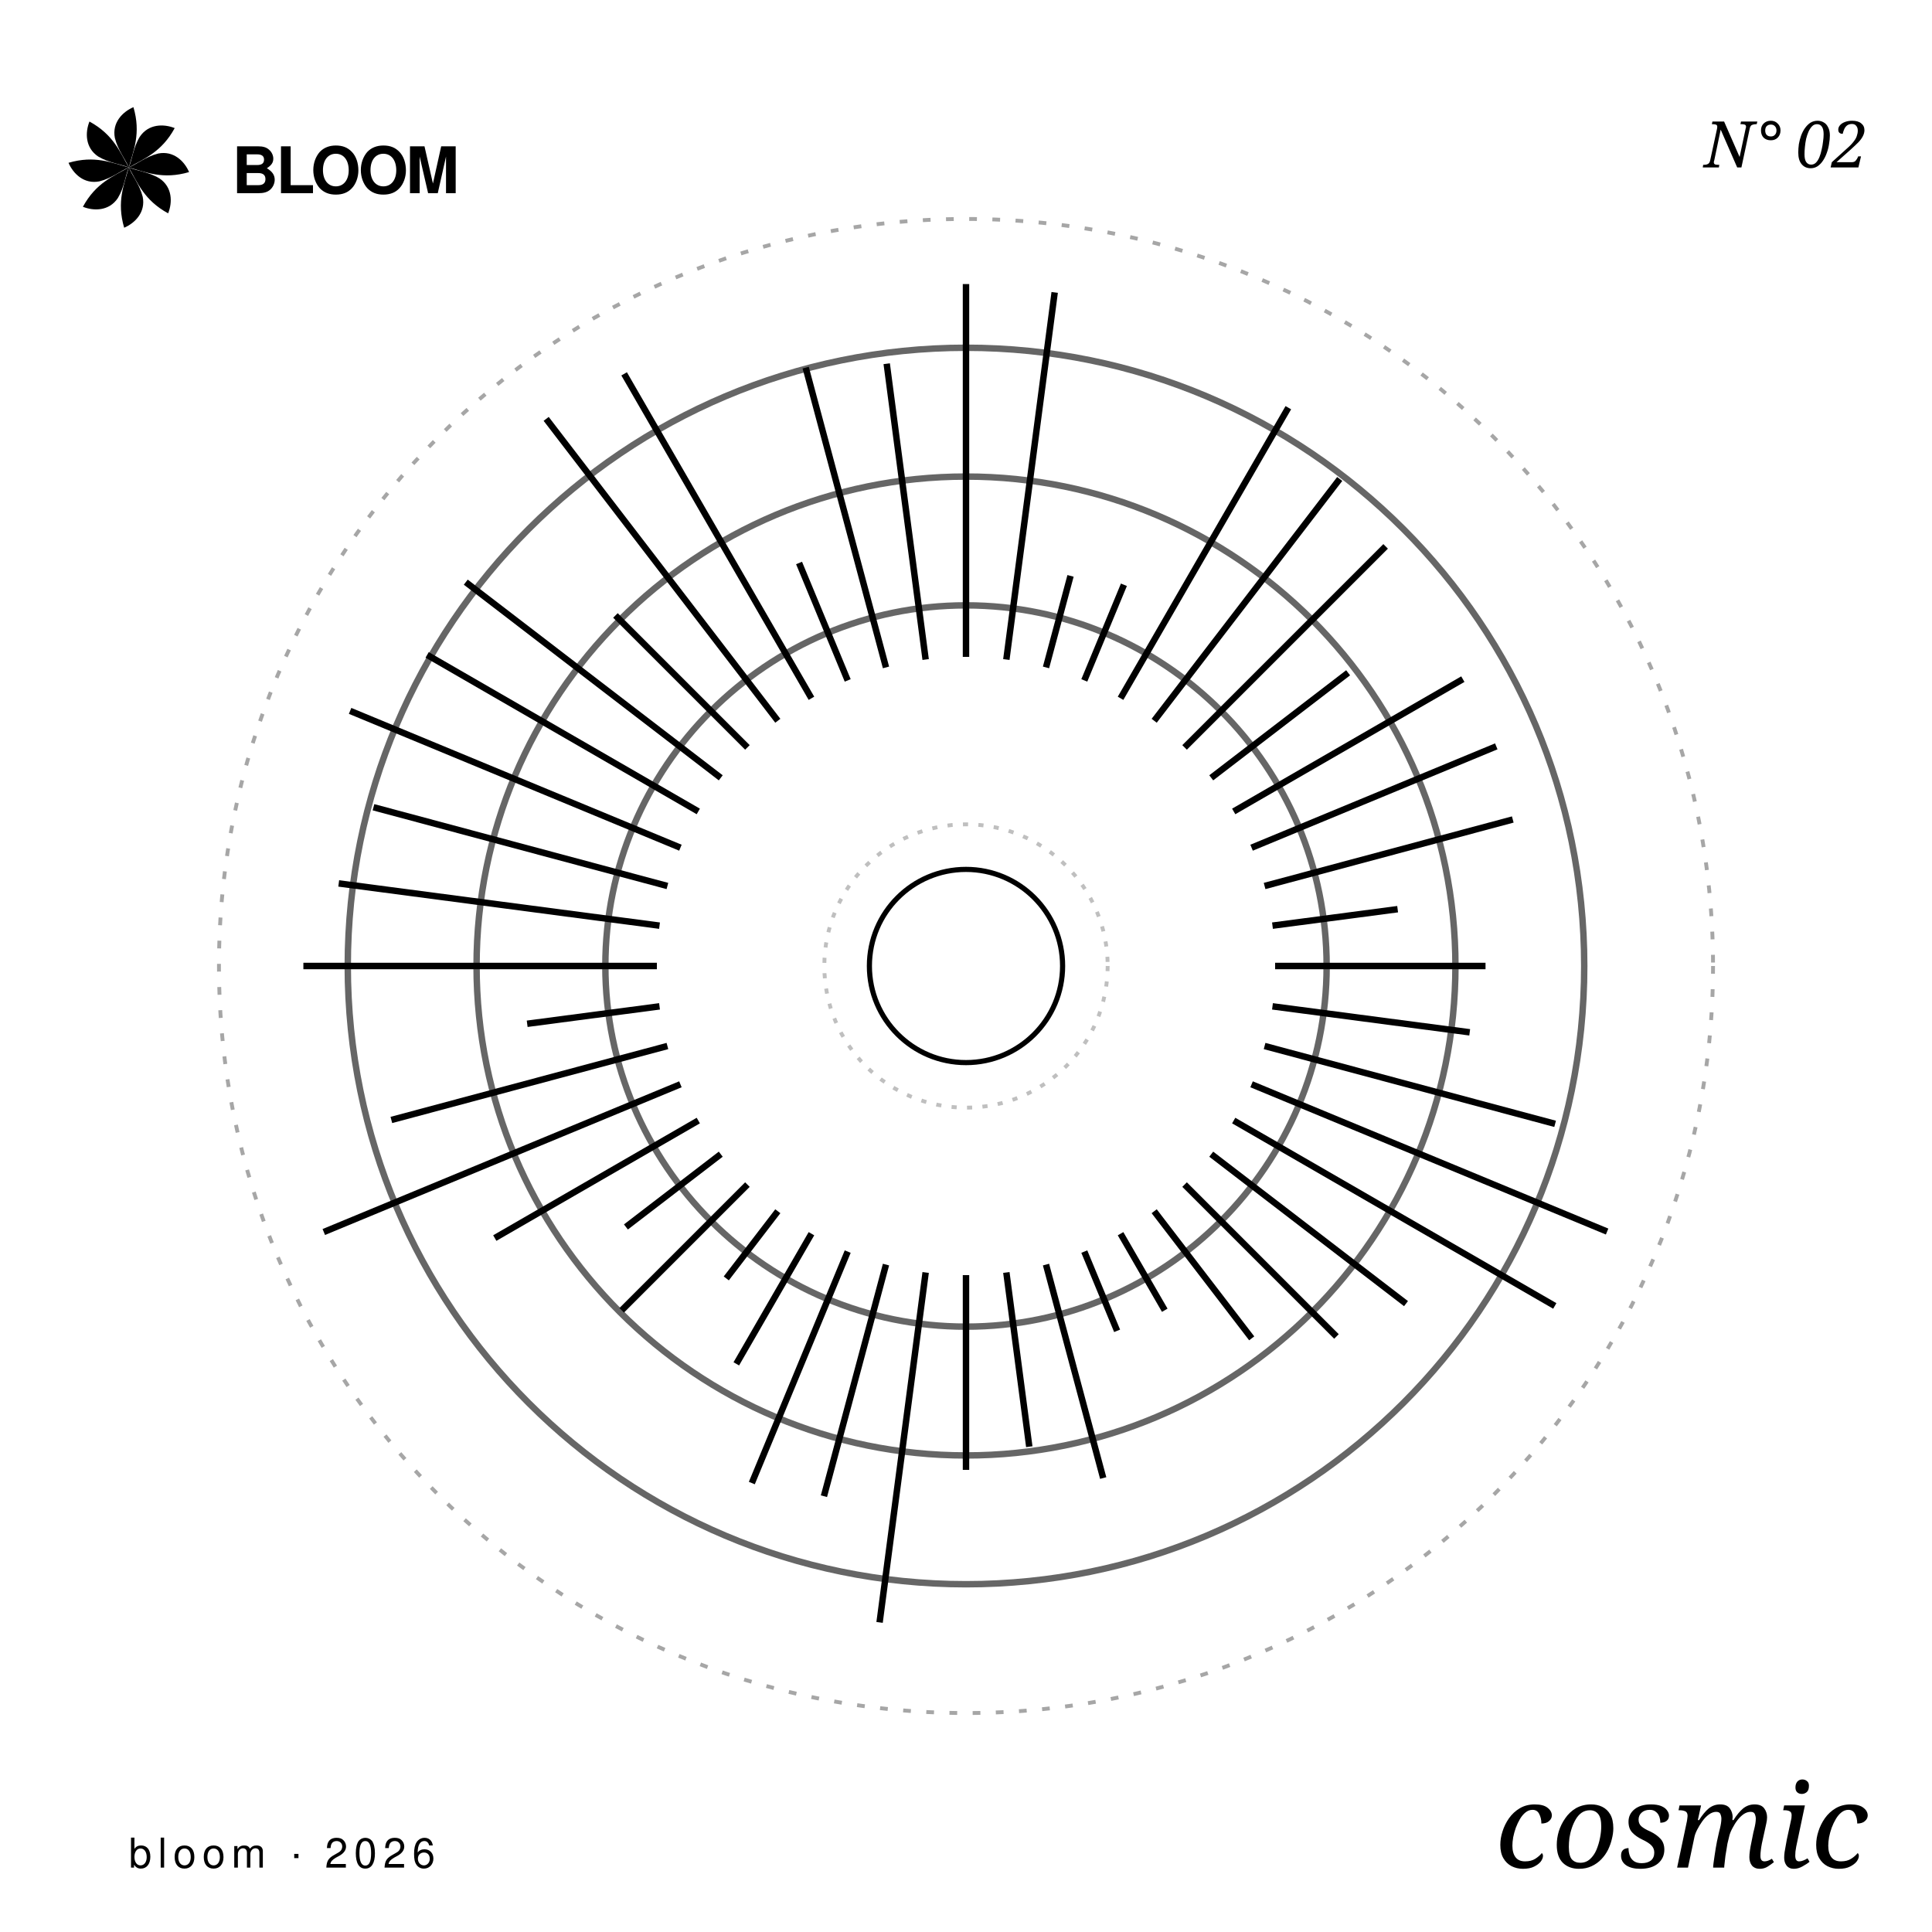
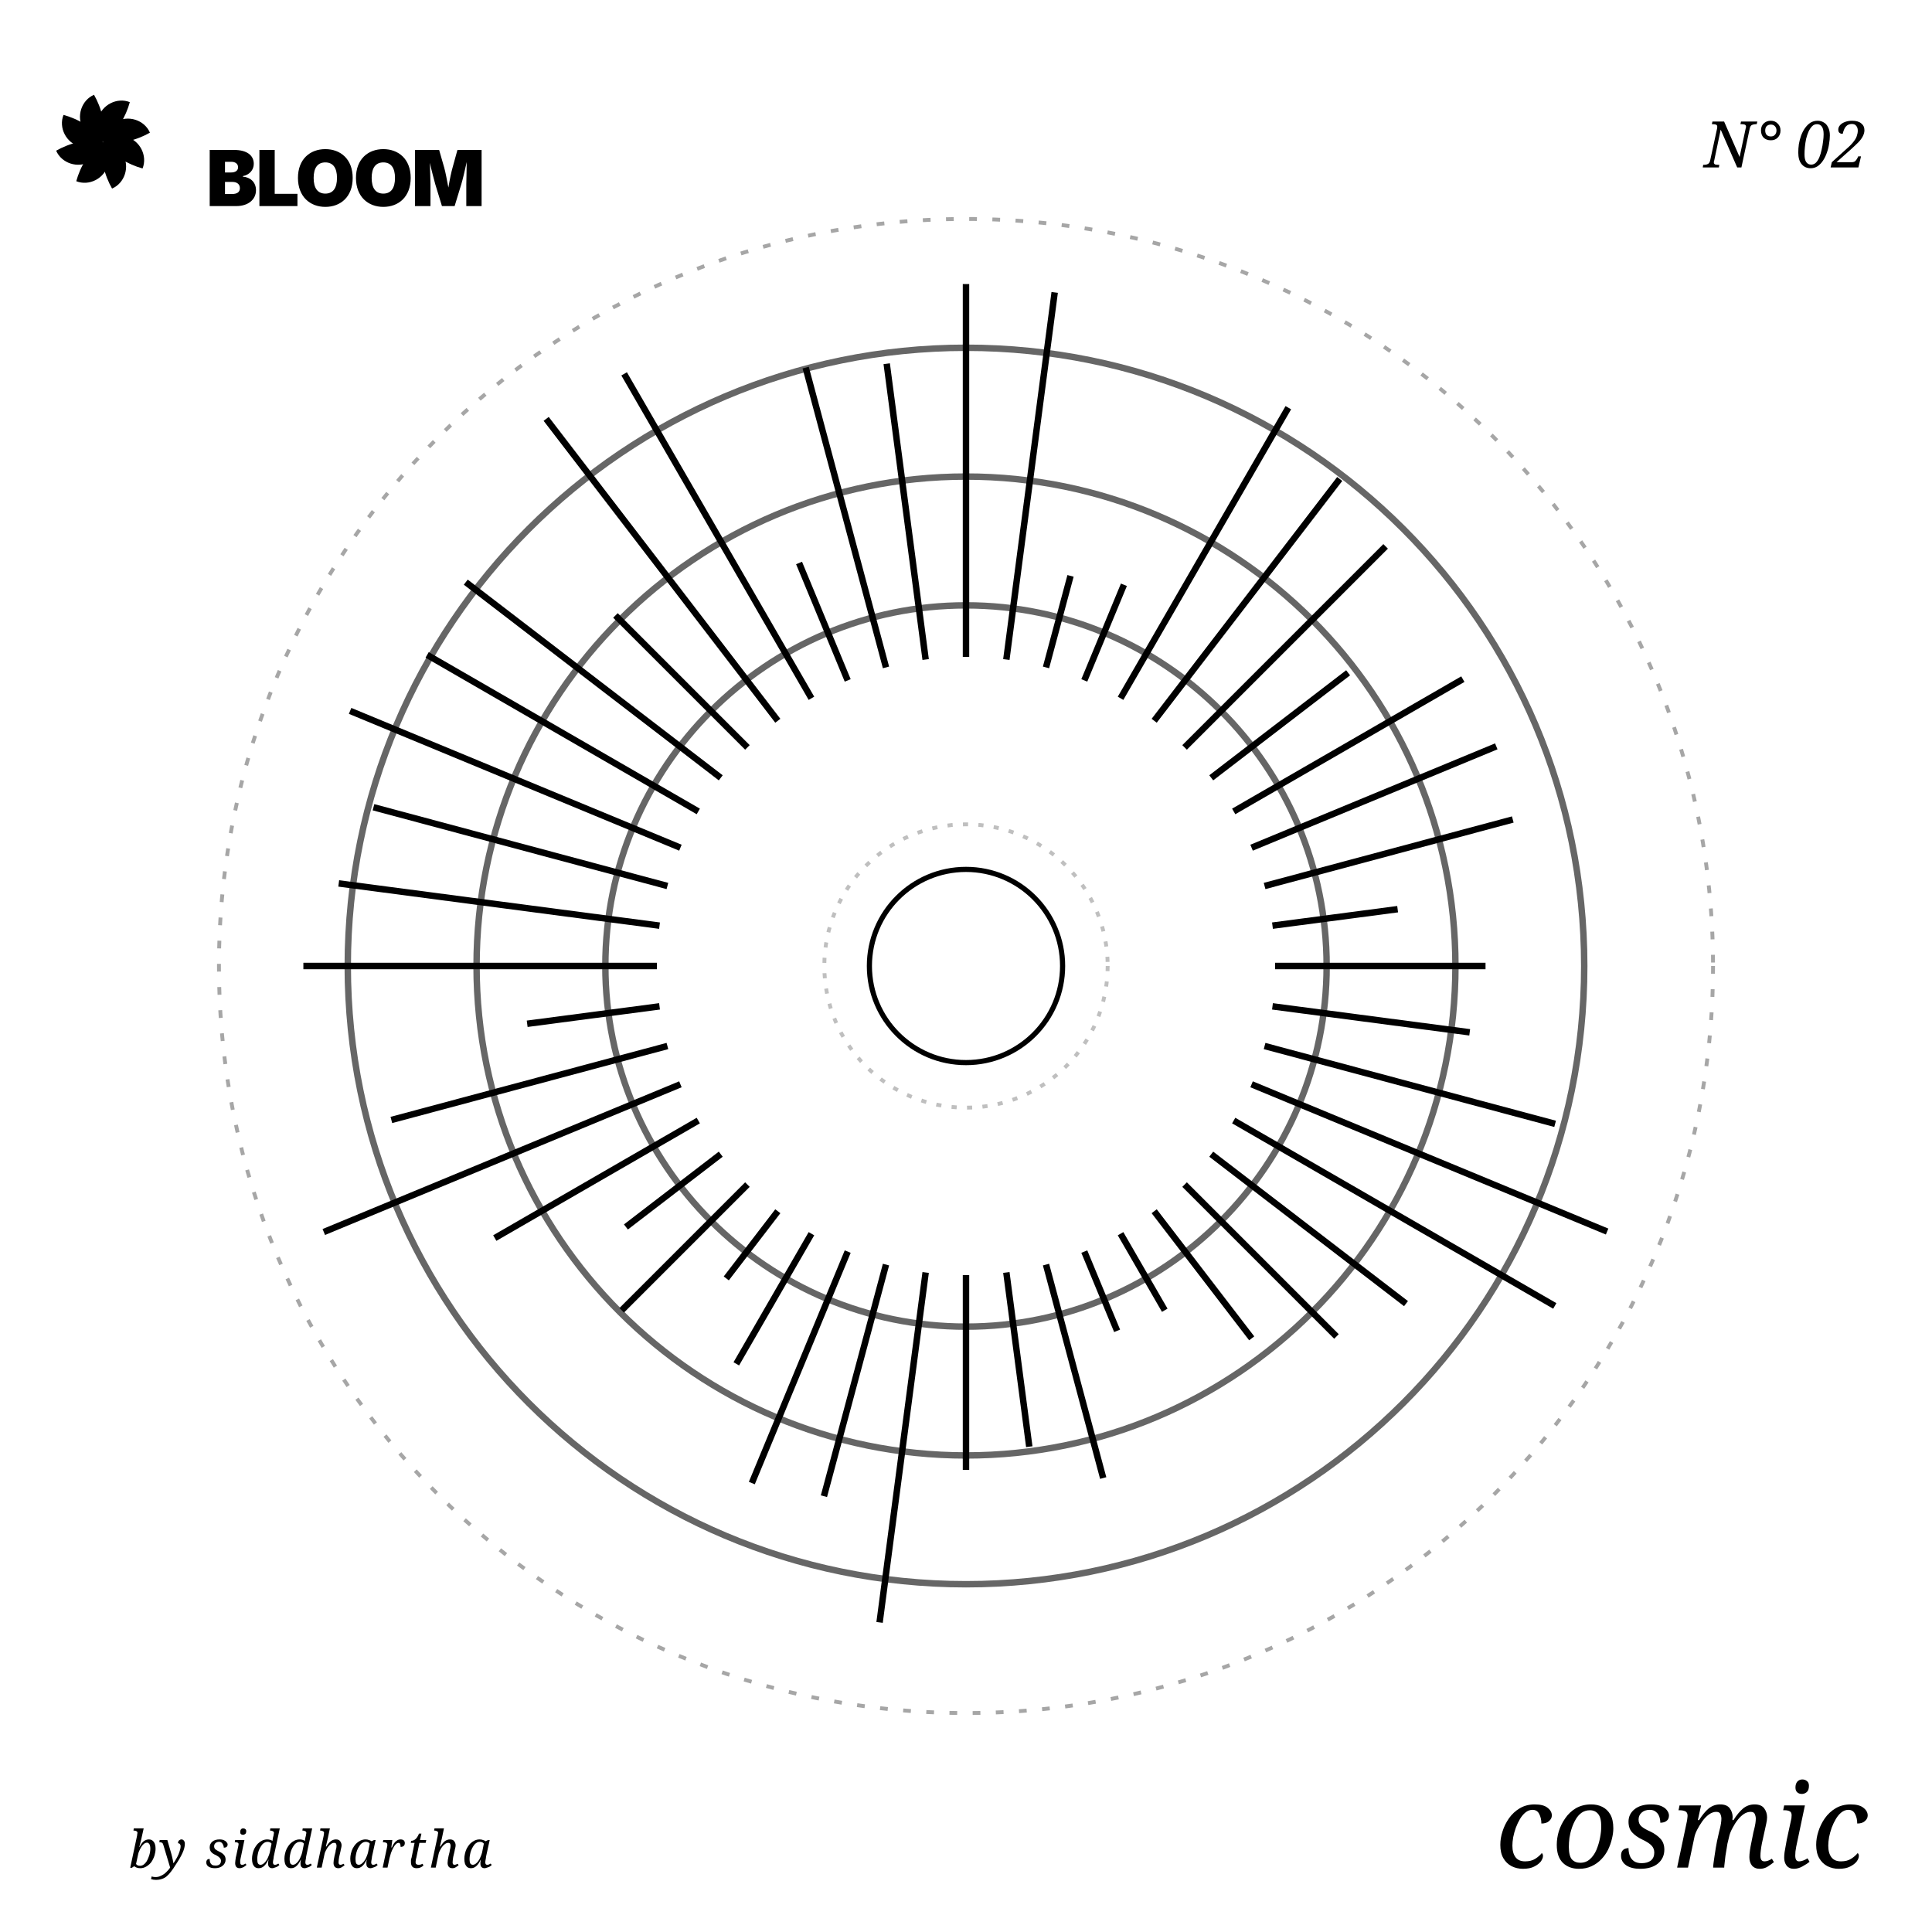
<svg xmlns="http://www.w3.org/2000/svg" viewBox="-75 -75 150 150" width="600" height="600">
  <circle r="58" fill="none" stroke="#000" stroke-width="0.3" stroke-dasharray="0.6,1.2" opacity="0.35" />
  <circle r="7.5" fill="none" stroke="#000" stroke-width="0.4" />
  <circle r="11" fill="none" stroke="#000" stroke-width="0.3" stroke-dasharray="0.4,0.8" opacity="0.25" />
  <g fill="none" stroke="#000" stroke-width="0.5">
    <line x1="0" y1="-24" x2="0" y2="-52.945" transform="rotate(0.0)" />
    <line x1="0" y1="-24" x2="0" y2="-52.748" transform="rotate(7.5)" />
    <line x1="0" y1="-24" x2="0" y2="-31.357" transform="rotate(15.0)" />
    <line x1="0" y1="-24" x2="0" y2="-32.037" transform="rotate(22.5)" />
    <line x1="0" y1="-24" x2="0" y2="-50.052" transform="rotate(30.0)" />
    <line x1="0" y1="-24" x2="0" y2="-47.663" transform="rotate(37.5)" />
    <line x1="0" y1="-24" x2="0" y2="-46.074" transform="rotate(45.0)" />
    <line x1="0" y1="-24" x2="0" y2="-37.395" transform="rotate(52.5)" />
    <line x1="0" y1="-24" x2="0" y2="-44.543" transform="rotate(60.0)" />
    <line x1="0" y1="-24" x2="0" y2="-44.563" transform="rotate(67.5)" />
    <line x1="0" y1="-24" x2="0" y2="-43.949" transform="rotate(75.0)" />
    <line x1="0" y1="-24" x2="0" y2="-33.801" transform="rotate(82.5)" />
    <line x1="0" y1="-24" x2="0" y2="-40.336" transform="rotate(90.0)" />
    <line x1="0" y1="-24" x2="0" y2="-39.445" transform="rotate(97.5)" />
    <line x1="0" y1="-24" x2="0" y2="-47.352" transform="rotate(105.0)" />
    <line x1="0" y1="-24" x2="0" y2="-53.876" transform="rotate(112.5)" />
    <line x1="0" y1="-24" x2="0" y2="-52.785" transform="rotate(120.0)" />
    <line x1="0" y1="-24" x2="0" y2="-43.06" transform="rotate(127.5)" />
    <line x1="0" y1="-24" x2="0" y2="-40.677" transform="rotate(135.0)" />
    <line x1="0" y1="-24" x2="0" y2="-36.438" transform="rotate(142.5)" />
    <line x1="0" y1="-24" x2="0" y2="-30.862" transform="rotate(150.0)" />
    <line x1="0" y1="-24" x2="0" y2="-30.659" transform="rotate(157.5)" />
    <line x1="0" y1="-24" x2="0" y2="-41.157" transform="rotate(165.0)" />
    <line x1="0" y1="-24" x2="0" y2="-37.643" transform="rotate(172.5)" />
    <line x1="0" y1="-24" x2="0" y2="-39.12" transform="rotate(180.0)" />
    <line x1="0" y1="-24" x2="0" y2="-51.403" transform="rotate(187.5)" />
    <line x1="0" y1="-24" x2="0" y2="-42.618" transform="rotate(195.0)" />
    <line x1="0" y1="-24" x2="0" y2="-43.452" transform="rotate(202.5)" />
    <line x1="0" y1="-24" x2="0" y2="-35.667" transform="rotate(210.0)" />
    <line x1="0" y1="-24" x2="0" y2="-30.573" transform="rotate(217.5)" />
    <line x1="0" y1="-24" x2="0" y2="-37.803" transform="rotate(225.0)" />
    <line x1="0" y1="-24" x2="0" y2="-33.281" transform="rotate(232.5)" />
    <line x1="0" y1="-24" x2="0" y2="-42.245" transform="rotate(240.0)" />
    <line x1="0" y1="-24" x2="0" y2="-53.968" transform="rotate(247.5)" />
    <line x1="0" y1="-24" x2="0" y2="-46.188" transform="rotate(255.0)" />
    <line x1="0" y1="-24" x2="0" y2="-34.364" transform="rotate(262.5)" />
    <line x1="0" y1="-24" x2="0" y2="-51.446" transform="rotate(270.0)" />
    <line x1="0" y1="-24" x2="0" y2="-49.122" transform="rotate(277.5)" />
    <line x1="0" y1="-24" x2="0" y2="-47.626" transform="rotate(285.0)" />
    <line x1="0" y1="-24" x2="0" y2="-51.758" transform="rotate(292.5)" />
    <line x1="0" y1="-24" x2="0" y2="-48.309" transform="rotate(300.0)" />
    <line x1="0" y1="-24" x2="0" y2="-48.954" transform="rotate(307.5)" />
    <line x1="0" y1="-24" x2="0" y2="-38.491" transform="rotate(315.0)" />
    <line x1="0" y1="-24" x2="0" y2="-53.543" transform="rotate(322.5)" />
    <line x1="0" y1="-24" x2="0" y2="-53.086" transform="rotate(330.0)" />
    <line x1="0" y1="-24" x2="0" y2="-33.868" transform="rotate(337.5)" />
    <line x1="0" y1="-24" x2="0" y2="-48.096" transform="rotate(345.0)" />
    <line x1="0" y1="-24" x2="0" y2="-47.164" transform="rotate(352.5)" />
    <circle r="28" opacity="0.6" />
    <circle r="38" opacity="0.6" />
    <circle r="48" opacity="0.6" />
  </g>
-   <g transform="translate(-65 -62)">
-     <g transform="scale(0.06)">
-       <path d="M 0,0 C 6,-22 16,-44 6,-78 C -8,-72 -22,-58 -18,-38 C -14,-22 -4,-10 0,0 Z" fill="#000" stroke="none" transform="rotate(0)" />
-       <path d="M 0,0 C 6,-22 16,-44 6,-78 C -8,-72 -22,-58 -18,-38 C -14,-22 -4,-10 0,0 Z" fill="#000" stroke="none" transform="rotate(45)" />
-       <path d="M 0,0 C 6,-22 16,-44 6,-78 C -8,-72 -22,-58 -18,-38 C -14,-22 -4,-10 0,0 Z" fill="#000" stroke="none" transform="rotate(90)" />
-       <path d="M 0,0 C 6,-22 16,-44 6,-78 C -8,-72 -22,-58 -18,-38 C -14,-22 -4,-10 0,0 Z" fill="#000" stroke="none" transform="rotate(135)" />
-       <path d="M 0,0 C 6,-22 16,-44 6,-78 C -8,-72 -22,-58 -18,-38 C -14,-22 -4,-10 0,0 Z" fill="#000" stroke="none" transform="rotate(180)" />
-       <path d="M 0,0 C 6,-22 16,-44 6,-78 C -8,-72 -22,-58 -18,-38 C -14,-22 -4,-10 0,0 Z" fill="#000" stroke="none" transform="rotate(225)" />
-       <path d="M 0,0 C 6,-22 16,-44 6,-78 C -8,-72 -22,-58 -18,-38 C -14,-22 -4,-10 0,0 Z" fill="#000" stroke="none" transform="rotate(270)" />
-       <path d="M 0,0 C 6,-22 16,-44 6,-78 C -8,-72 -22,-58 -18,-38 C -14,-22 -4,-10 0,0 Z" fill="#000" stroke="none" transform="rotate(315)" />
+   <g transform="translate(-67 -62)">
+     <g transform="translate(0 -2) scale(0.07)">
+       <path d="M 0,0 C 4,-18 -2,-38 -10,-52 C -24,-46 -30,-28 -22,-14 C -14,-6 -5,-3 0,0 Z" fill="#000" stroke="none" transform="rotate(0)" />
+       <path d="M 0,0 C 4,-18 -2,-38 -10,-52 C -24,-46 -30,-28 -22,-14 C -14,-6 -5,-3 0,0 Z" fill="#000" stroke="none" transform="rotate(45)" />
+       <path d="M 0,0 C 4,-18 -2,-38 -10,-52 C -24,-46 -30,-28 -22,-14 C -14,-6 -5,-3 0,0 Z" fill="#000" stroke="none" transform="rotate(90)" />
+       <path d="M 0,0 C 4,-18 -2,-38 -10,-52 C -24,-46 -30,-28 -22,-14 C -14,-6 -5,-3 0,0 Z" fill="#000" stroke="none" transform="rotate(135)" />
+       <path d="M 0,0 C 4,-18 -2,-38 -10,-52 C -24,-46 -30,-28 -22,-14 C -14,-6 -5,-3 0,0 Z" fill="#000" stroke="none" transform="rotate(180)" />
+       <path d="M 0,0 C 4,-18 -2,-38 -10,-52 C -24,-46 -30,-28 -22,-14 C -14,-6 -5,-3 0,0 Z" fill="#000" stroke="none" transform="rotate(225)" />
+       <path d="M 0,0 C 4,-18 -2,-38 -10,-52 C -24,-46 -30,-28 -22,-14 C -14,-6 -5,-3 0,0 Z" fill="#000" stroke="none" transform="rotate(270)" />
+       <path d="M 0,0 C 4,-18 -2,-38 -10,-52 C -24,-46 -30,-28 -22,-14 C -14,-6 -5,-3 0,0 Z" fill="#000" stroke="none" transform="rotate(315)" />
    </g>
-     <text x="8" y="2" font-family="Helvetica, Arial Black, sans-serif" font-weight="900" font-size="5" letter-spacing="-0.2" fill="#000">BLOOM</text>
+     <text x="8" y="3" font-family="Avenir Next Rounded Bold, Helvetica Rounded, SF Pro Rounded, Inter, sans-serif" font-weight="900" font-size="6" letter-spacing="-0.15" fill="#000">BLOOM</text>
  </g>
  <text x="70" y="-62" text-anchor="end" font-family="EB Garamond, Georgia, serif" font-style="italic" font-size="5" fill="#000">N° 02</text>
-   <text x="-65" y="70" font-family="Helvetica, Arial, sans-serif" font-size="3.2" letter-spacing="0.15em" fill="#000">bloom · 2026</text>
+   <text x="-65" y="70" font-family="EB Garamond, Georgia, serif" font-style="italic" font-size="4" letter-spacing="0.05em" fill="#000">by siddhartha</text>
  <text x="70" y="70" text-anchor="end" font-family="EB Garamond, Georgia, serif" font-style="italic" font-size="9" fill="#000">cosmic</text>
</svg>
